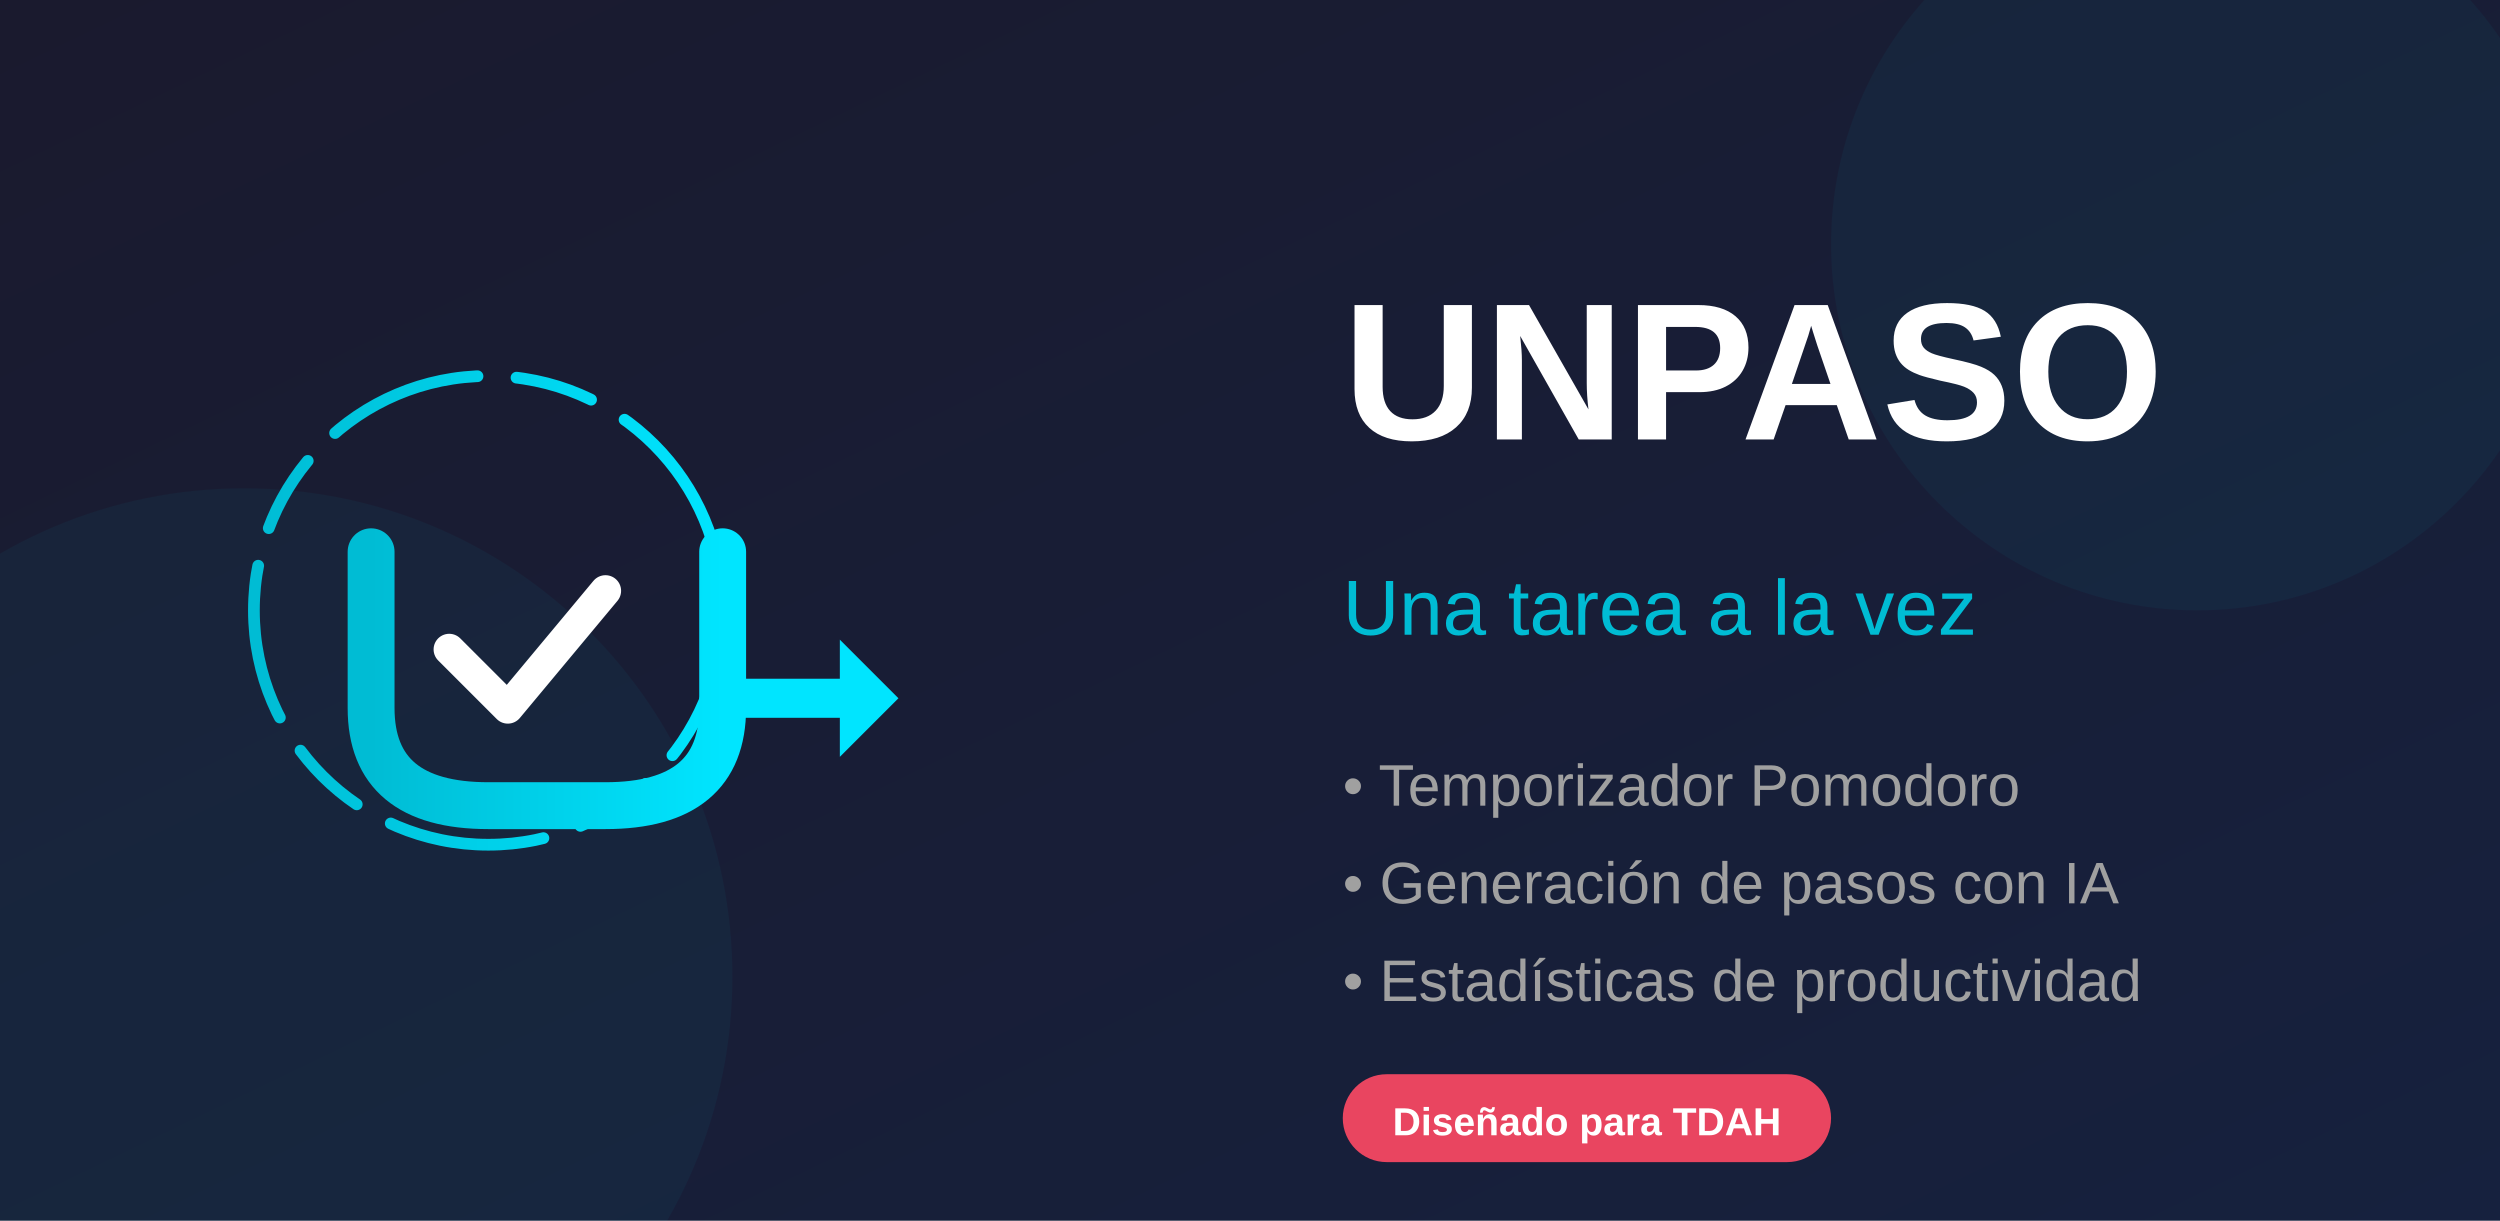
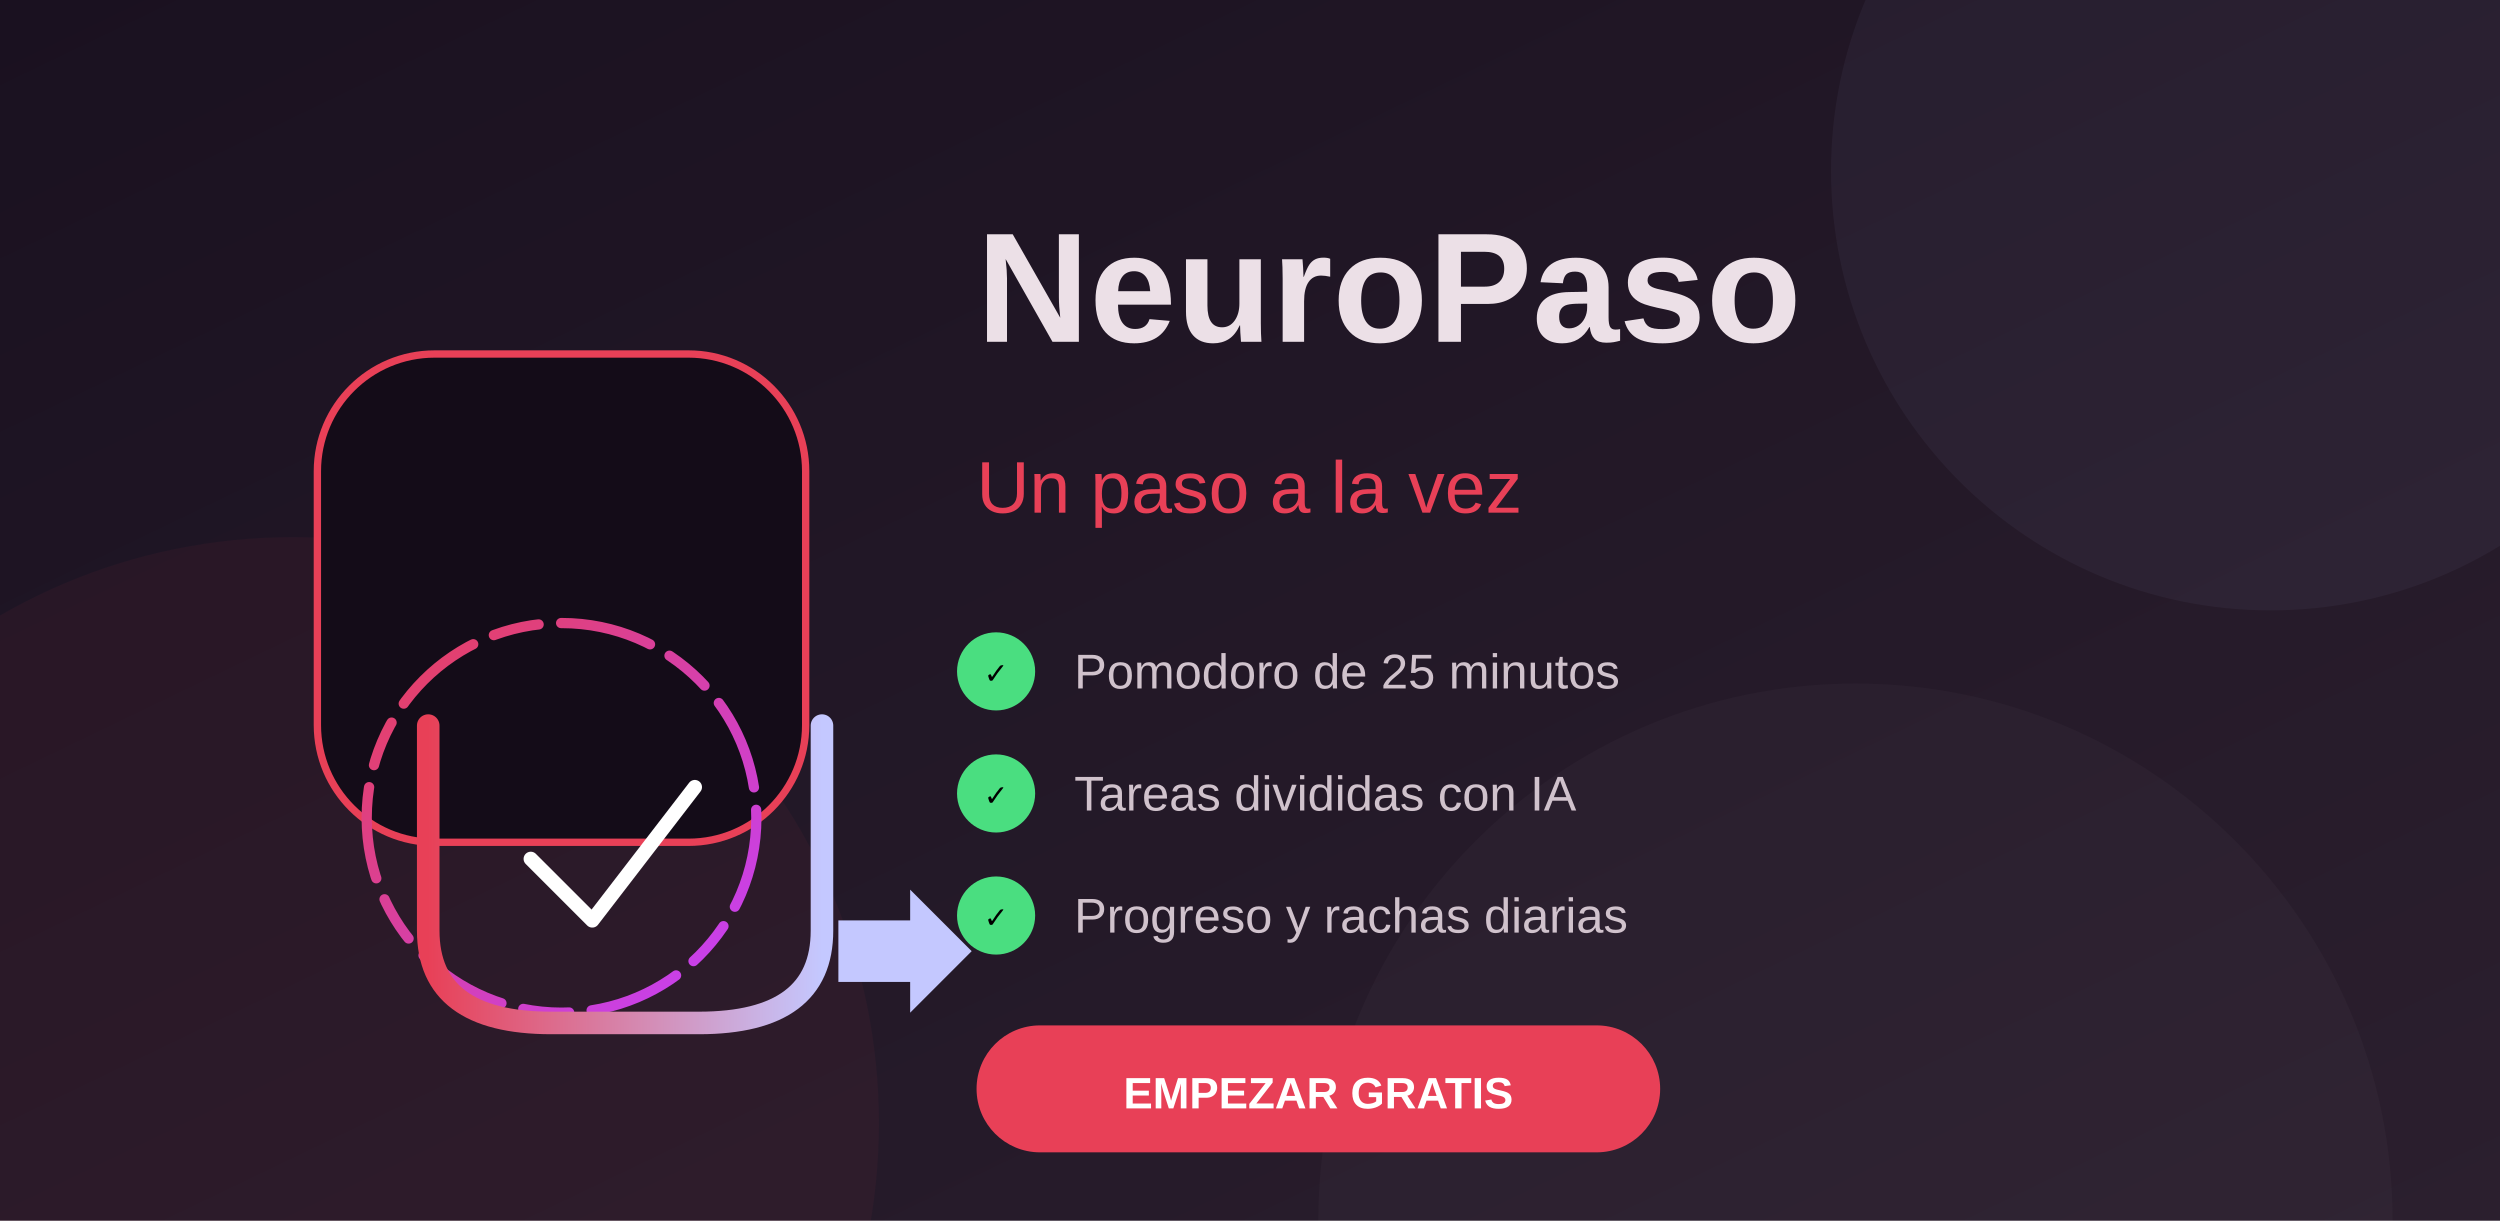
<svg xmlns="http://www.w3.org/2000/svg" viewBox="0 0 1024 500" width="1024" height="500">
  <defs>
    <linearGradient id="bgGrad" x1="0%" y1="0%" x2="100%" y2="100%">
-       <stop offset="0%" style="stop-color:#1a1a2e;stop-opacity:1" />
-       <stop offset="100%" style="stop-color:#16213e;stop-opacity:1" />
+       <stop offset="0%" style="stop-color:#1a1120;stop-opacity:1" />
+       <stop offset="100%" style="stop-color:#2b1f2e;stop-opacity:1" />
    </linearGradient>
    <linearGradient id="accentGrad" x1="0%" y1="0%" x2="100%" y2="0%">
-       <stop offset="0%" style="stop-color:#00BCD4;stop-opacity:1" />
-       <stop offset="100%" style="stop-color:#00E5FF;stop-opacity:1" />
+       <stop offset="0%" style="stop-color:#e84057;stop-opacity:1" />
+       <stop offset="100%" style="stop-color:#c4c8ff;stop-opacity:1" />
+     </linearGradient>
+     <linearGradient id="ringGrad" x1="0%" y1="0%" x2="100%" y2="100%">
+       <stop offset="0%" style="stop-color:#e84057;stop-opacity:1" />
+       <stop offset="100%" style="stop-color:#c440ff;stop-opacity:1" />
    </linearGradient>
  </defs>
  <rect width="1024" height="500" fill="url(#bgGrad)" />
-   <circle cx="100" cy="400" r="200" fill="#00BCD4" opacity="0.05" />
-   <circle cx="900" cy="100" r="150" fill="#00BCD4" opacity="0.05" />
-   <g transform="translate(200, 250) scale(0.8)">
-     <circle cx="0" cy="0" r="120" fill="none" stroke="url(#accentGrad)" stroke-width="6" stroke-linecap="round" stroke-dasharray="80 20 40 20" />
-     <path d="M -60 -30               L -60 50               Q -60 100 0 100               L 60 100               Q 120 100 120 50               L 120 -30" fill="none" stroke="url(#accentGrad)" stroke-width="24" stroke-linecap="round" stroke-linejoin="round" />
-     <path d="M -20 20               L 10 50               L 60 -10" fill="none" stroke="#FFFFFF" stroke-width="16" stroke-linecap="round" stroke-linejoin="round" />
-     <path d="M 130 35               L 180 35               L 180 15               L 210 45               L 180 75               L 180 55               L 130 55" fill="#00E5FF" stroke="none" />
+   <circle cx="120" cy="460" r="240" fill="#e84057" opacity="0.05" />
+   <circle cx="930" cy="70" r="180" fill="#c4c8ff" opacity="0.05" />
+   <circle cx="760" cy="500" r="220" fill="#ece0e7" opacity="0.03" />
+   <g transform="translate(130, 145)">
+     <rect x="0" y="0" width="200" height="200" rx="48" fill="#140c18" />
+     <rect x="0" y="0" width="200" height="200" rx="48" fill="none" stroke="#e84057" stroke-width="3" />
+     <g transform="translate(100, 190) scale(0.42)">
+       <circle cx="0" cy="0" r="190" fill="none" stroke="url(#ringGrad)" stroke-width="10" stroke-linecap="round" stroke-dasharray="90 22 45 22" />
+       <path d="M -130 -90                 L -130 110                 Q -130 200 -10 200                 L 134 200                 Q 254 200 254 110                 L 254 -90" fill="none" stroke="url(#accentGrad)" stroke-width="22" stroke-linecap="round" stroke-linejoin="round" />
+       <path d="M 270 100                 L 340 100                 L 340 70                 L 400 130                 L 340 190                 L 340 160                 L 270 160" fill="#c4c8ff" stroke="none" />
+       <path d="M -30 40                 L 30 100                 L 130 -30" fill="none" stroke="#FFFFFF" stroke-width="14" stroke-linecap="round" stroke-linejoin="round" />
+     </g>
  </g>
-   <text x="550" y="180" font-family="Arial, Helvetica, sans-serif" font-size="80" font-weight="bold" fill="#FFFFFF">UNPASO</text>
-   <text x="550" y="260" font-family="Arial, Helvetica, sans-serif" font-size="32" fill="#00BCD4">Una tarea a la vez</text>
-   <text x="550" y="330" font-family="Arial, Helvetica, sans-serif" font-size="24" fill="#a0a0a0">• Temporizador Pomodoro</text>
-   <text x="550" y="370" font-family="Arial, Helvetica, sans-serif" font-size="24" fill="#a0a0a0">• Generación de pasos con IA</text>
-   <text x="550" y="410" font-family="Arial, Helvetica, sans-serif" font-size="24" fill="#a0a0a0">• Estadísticas de productividad</text>
-   <rect x="550" y="440" width="200" height="36" rx="18" fill="#e94560" />
-   <text x="650" y="465" font-family="Arial, Helvetica, sans-serif" font-size="16" font-weight="bold" fill="#FFFFFF" text-anchor="middle">Diseñado para TDAH</text>
+   <text x="400" y="140" font-family="Segoe UI, Arial, Helvetica, sans-serif" font-size="64" font-weight="bold" fill="#ece0e7">NeuroPaso</text>
+   <text x="400" y="210" font-family="Segoe UI, Arial, Helvetica, sans-serif" font-size="30" fill="#e84057">Un paso a la vez</text>
+   <g font-family="Segoe UI, Arial, Helvetica, sans-serif" font-size="20" fill="#d0c2cc">
+     <circle cx="408" cy="275" r="16" fill="#4ade80" />
+     <text x="408" y="280" font-size="12" font-weight="bold" fill="#000000" text-anchor="middle">✓</text>
+     <text x="440" y="282">Pomodoro de 25 minutos</text>
+     <circle cx="408" cy="325" r="16" fill="#4ade80" />
+     <text x="408" y="330" font-size="12" font-weight="bold" fill="#000000" text-anchor="middle">✓</text>
+     <text x="440" y="332">Tareas divididas con IA</text>
+     <circle cx="408" cy="375" r="16" fill="#4ade80" />
+     <text x="408" y="380" font-size="12" font-weight="bold" fill="#000000" text-anchor="middle">✓</text>
+     <text x="440" y="382">Progreso y rachas diarias</text>
+   </g>
+   <g transform="translate(400, 420)">
+     <rect x="0" y="0" width="280" height="52" rx="26" fill="#e84057" />
+     <text x="140" y="34" font-family="Segoe UI, Arial, Helvetica, sans-serif" font-size="18" font-weight="bold" fill="#ffffff" text-anchor="middle">EMPEZAR GRATIS</text>
+   </g>
</svg>
